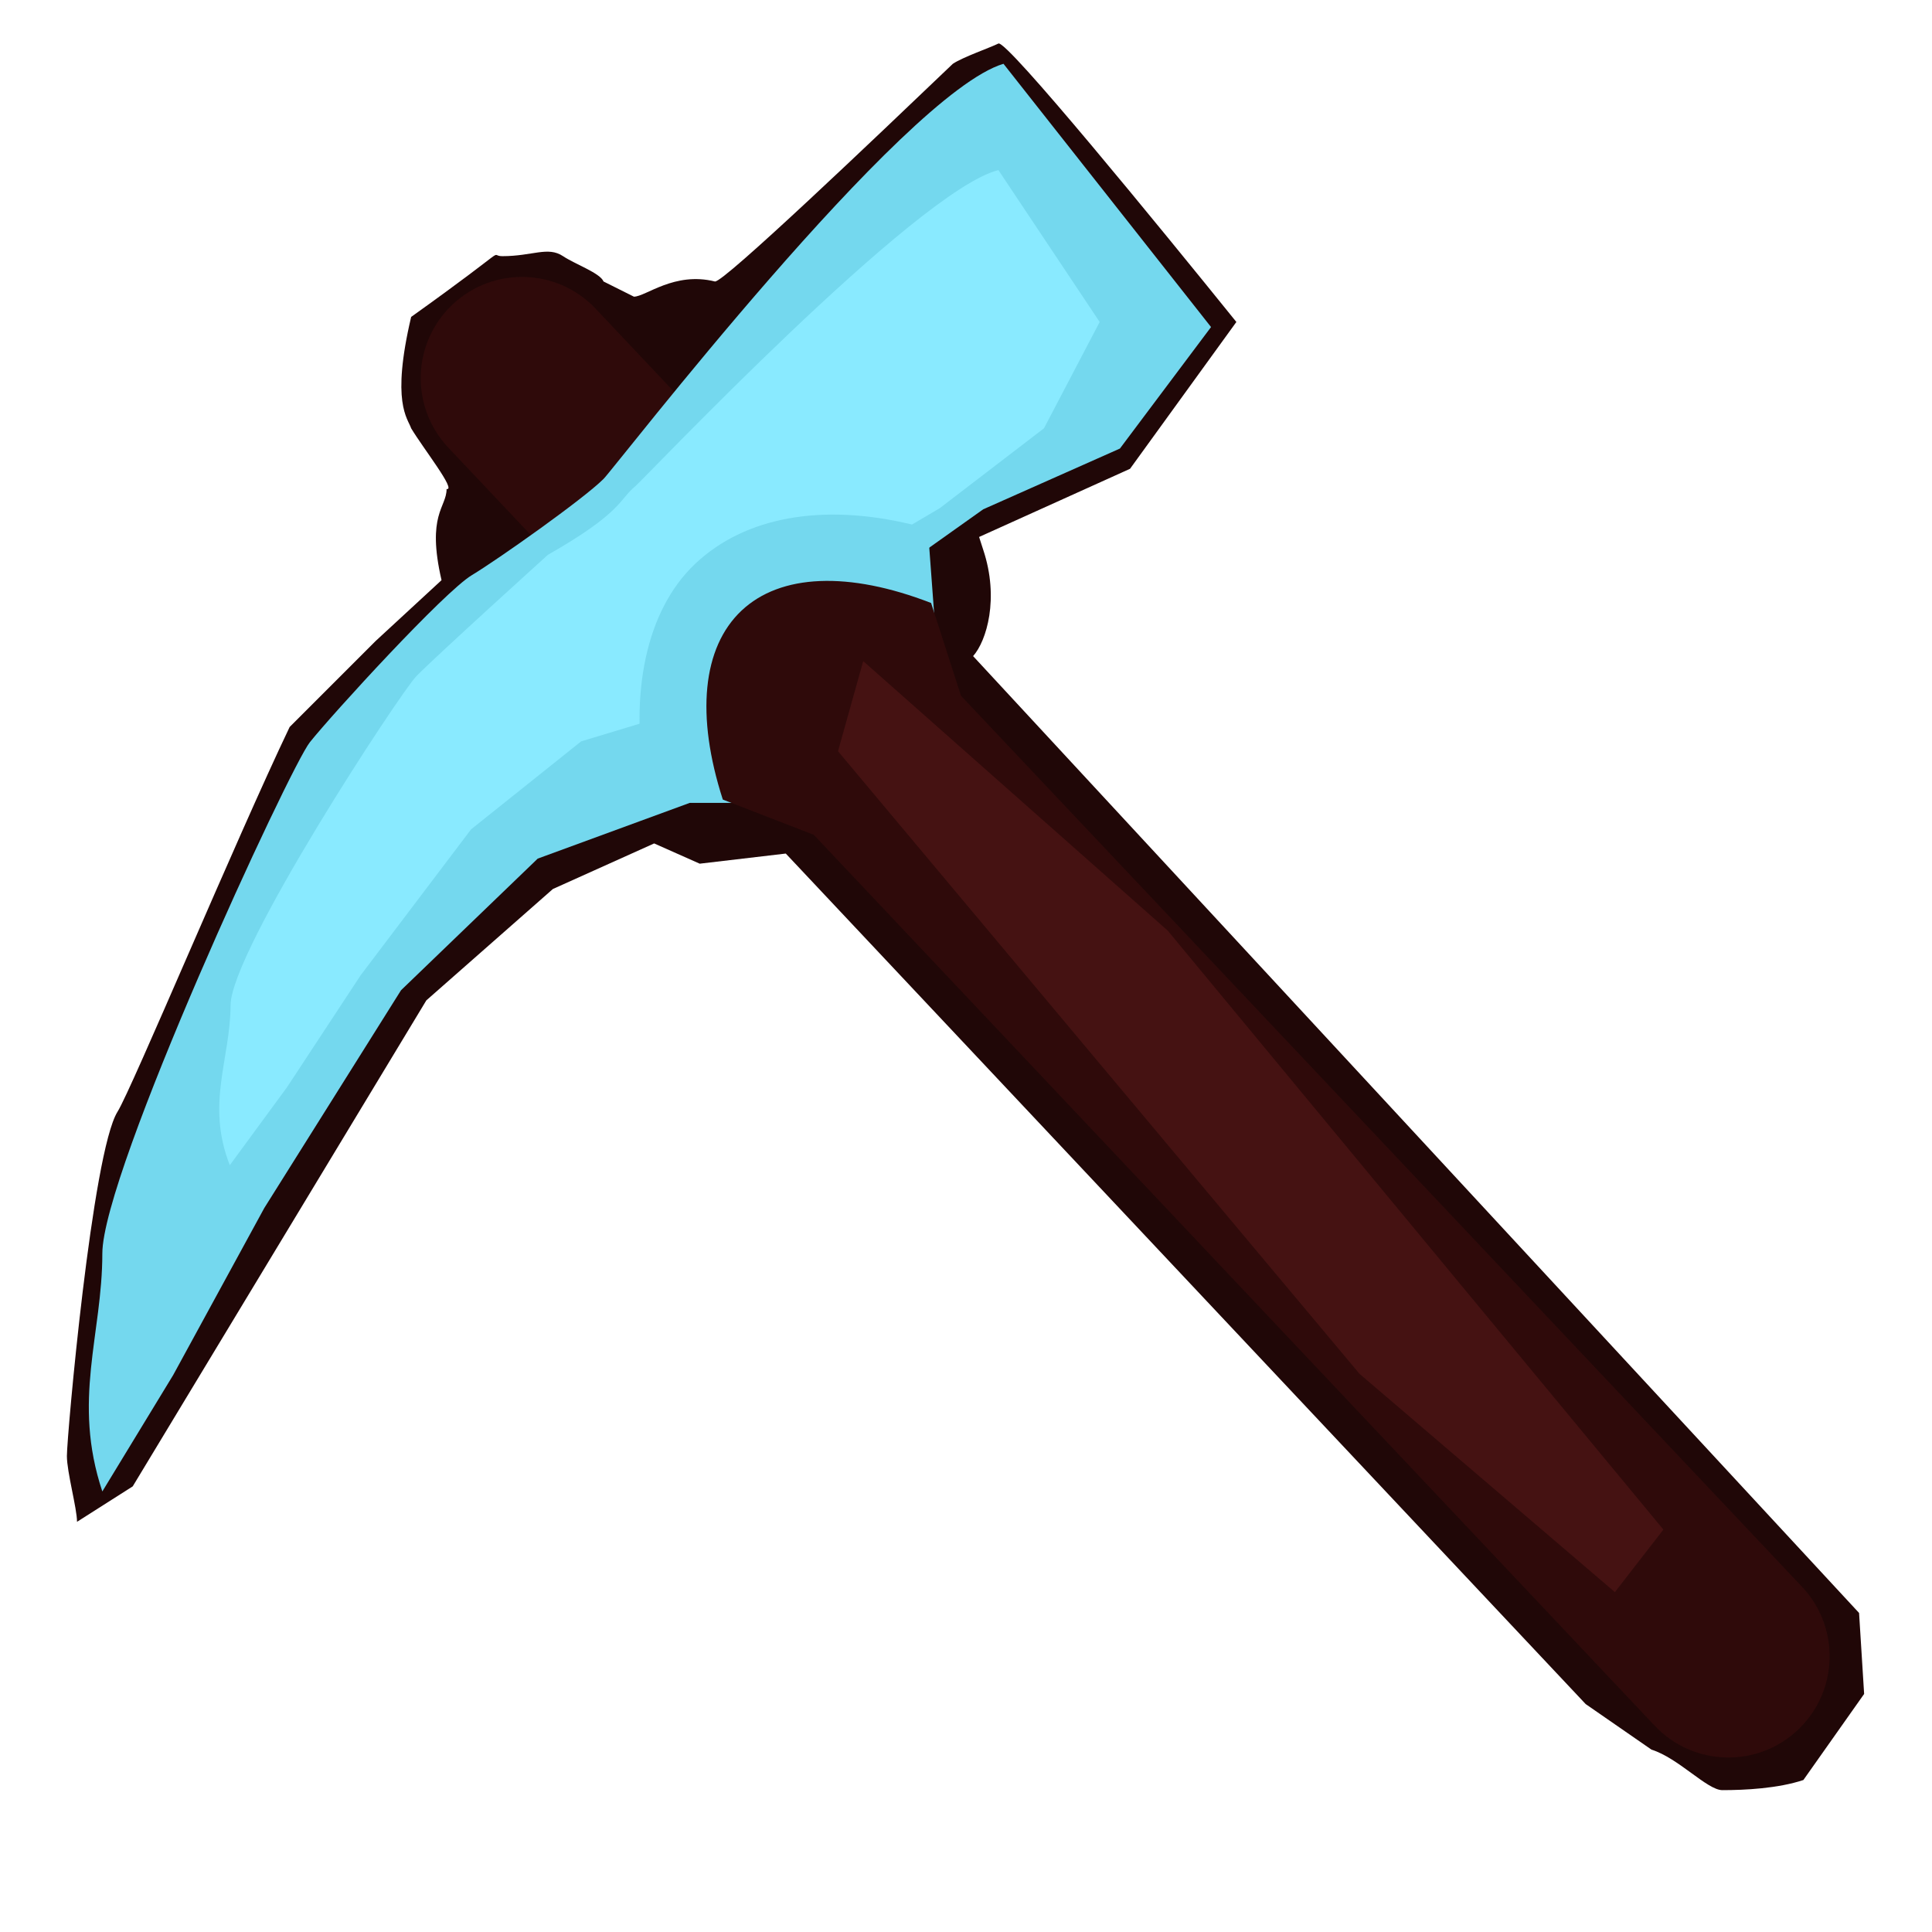
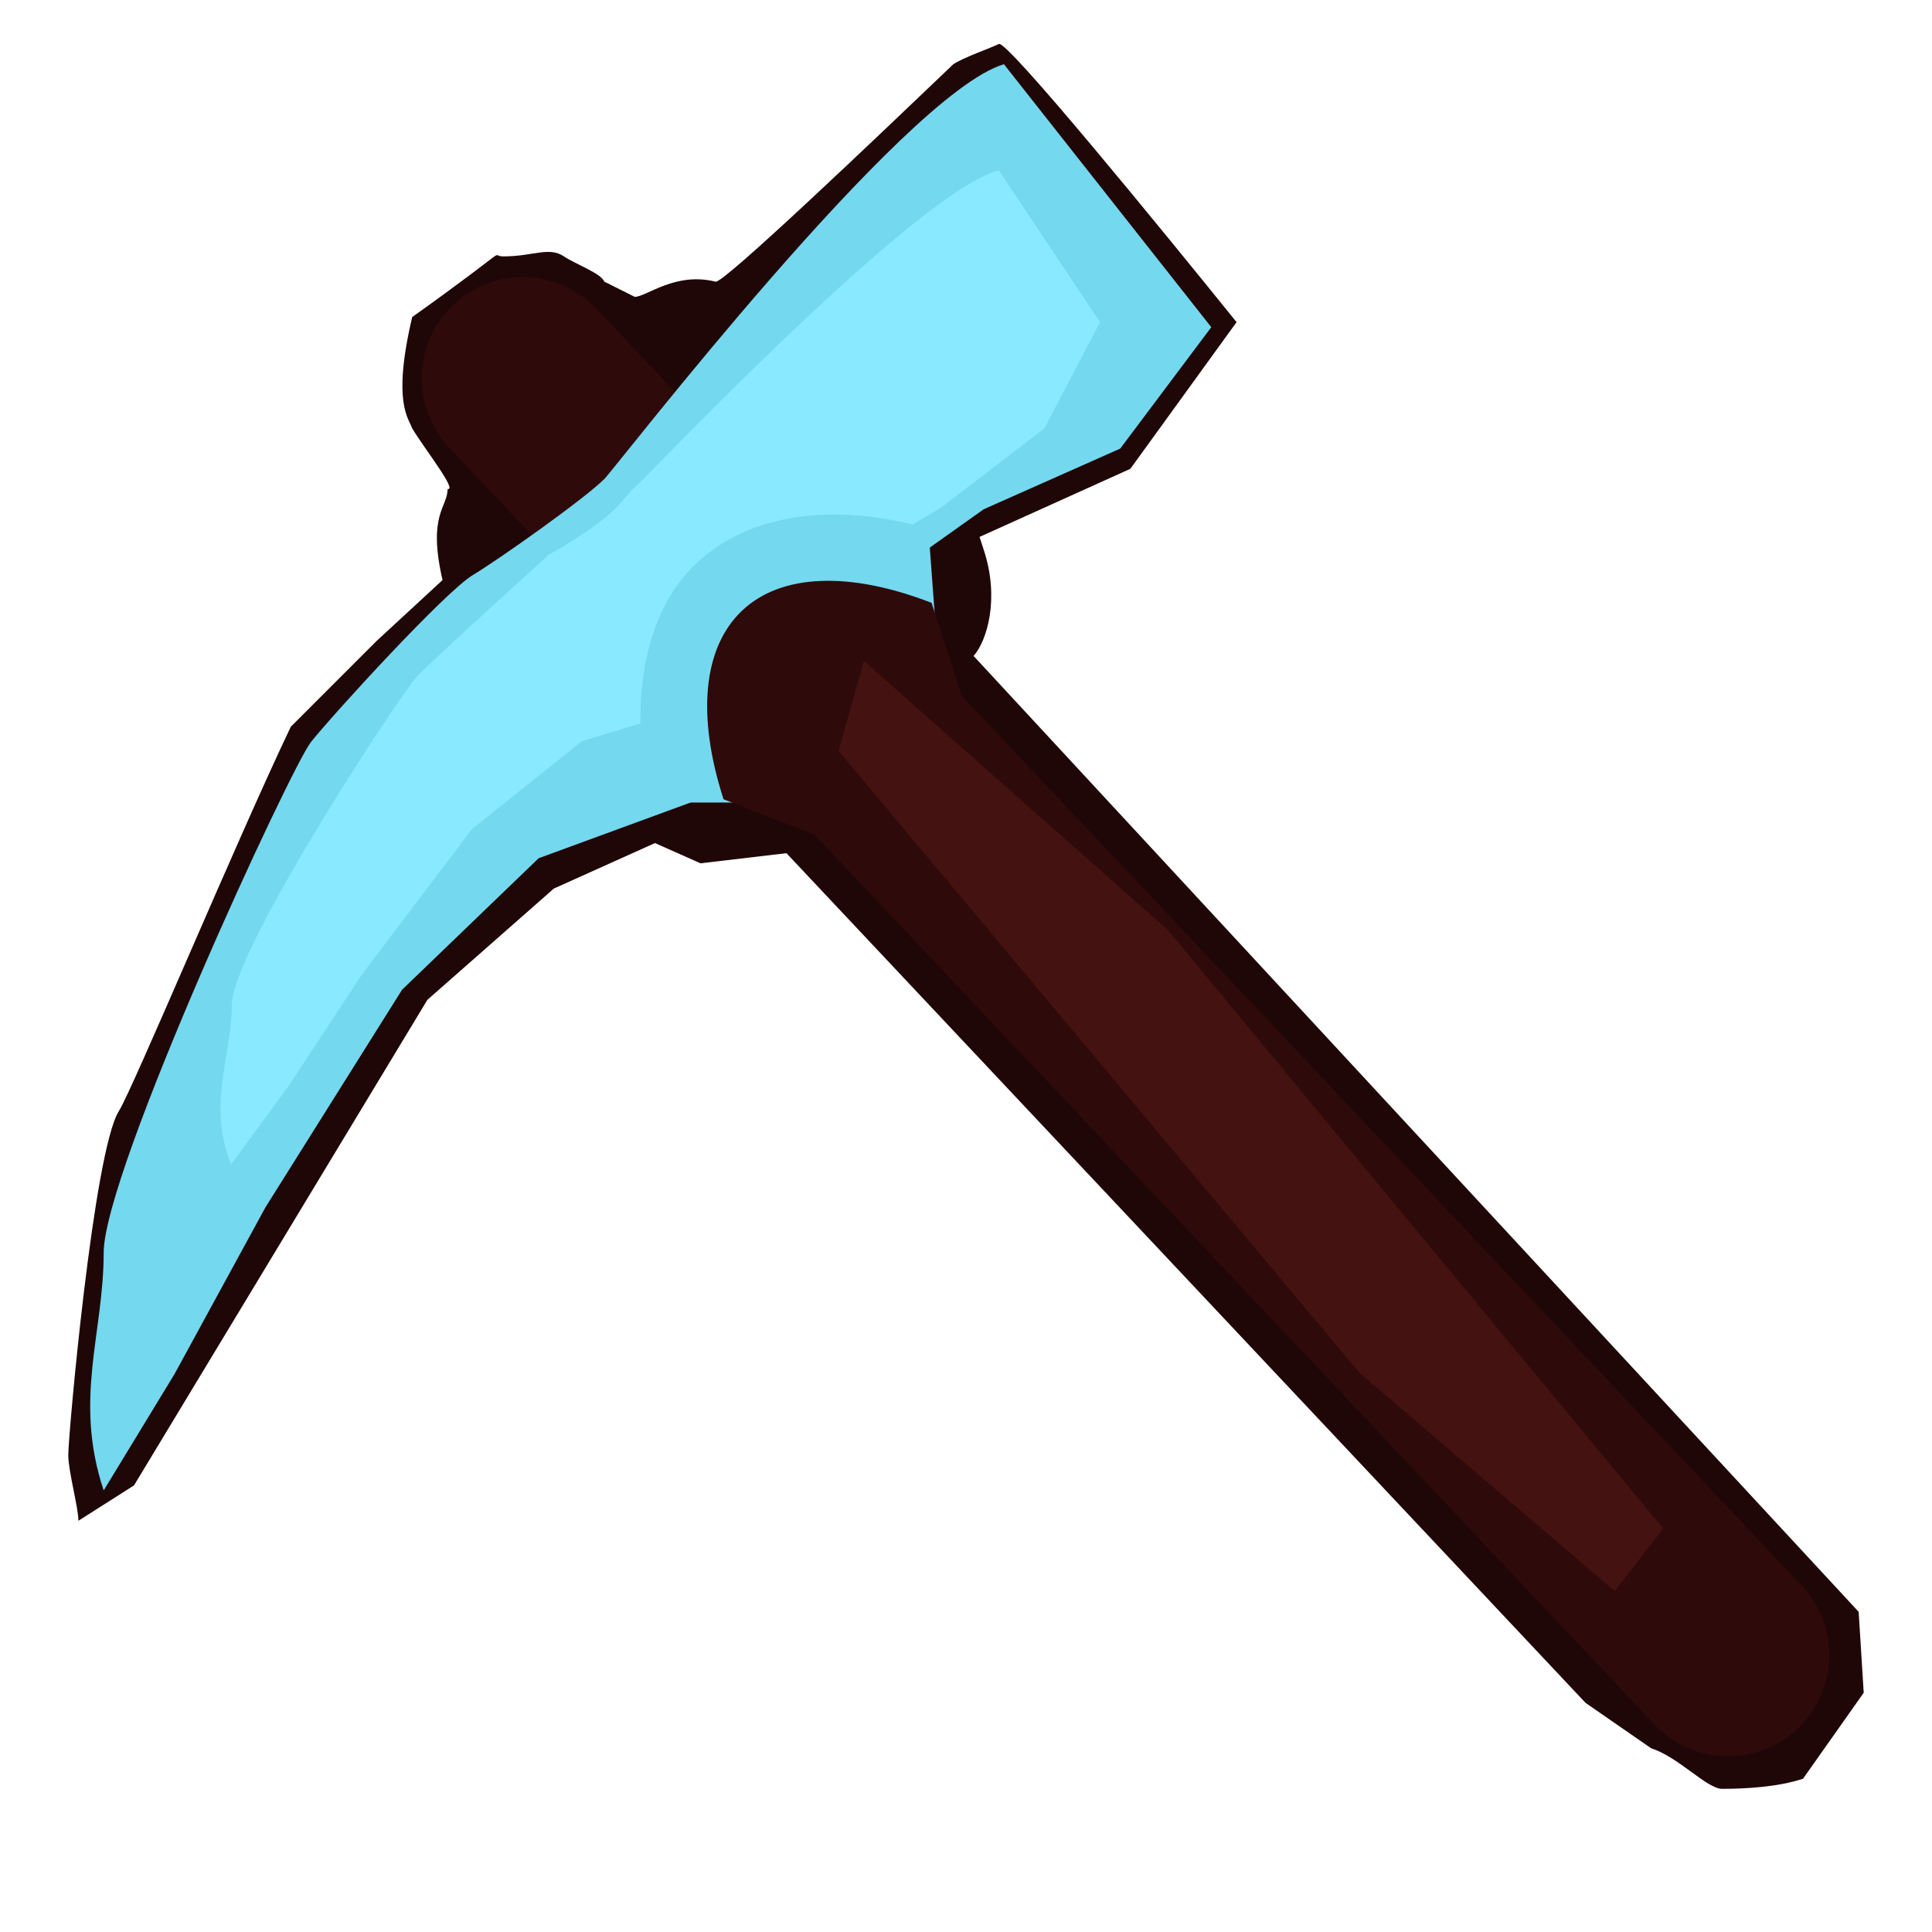
- <svg xmlns="http://www.w3.org/2000/svg" width="400" height="400" viewBox="0 0 400 400" fill="none">
-   <path d="M328.299 352.811L162.689 176.72L144.87 178.816L135.437 174.623L114.473 184.057L88.269 207.117L27.476 307.74L15.946 315.077C15.946 312.282 13.85 304.805 13.85 301.451C13.85 297.259 19.09 238.561 24.331 230.176C27.312 225.406 48.788 173.925 59.969 150.516L77.788 132.697L91.414 120.119C88.269 106.493 92.462 105.095 92.462 101.252C94.558 101.601 87.64 92.867 85.125 88.674C84.426 86.578 80.932 83.433 85.125 65.614C107.136 49.892 100.847 53.036 103.992 53.036C110.281 53.036 113.425 50.94 116.57 53.036C119.085 54.713 124.256 56.53 124.955 58.277L131.244 61.422C133.69 61.422 139.629 56.181 148.015 58.277C149.642 58.684 181.556 28.23 197.278 13.206C199.375 11.809 205.035 9.852 206.712 9.013C208.389 8.175 239.904 46.747 255.976 66.662L233.964 97.059L202.711 111.174C202.93 111.885 203.211 112.761 203.567 113.83C206.921 123.892 204.266 132.697 201.471 135.841L384.9 333.944L385.948 350.715L373.37 368.534C368.129 370.281 361.287 370.63 356.599 370.63C353.455 370.63 347.515 363.992 341.925 362.245L328.299 352.811Z" fill="#200707" />
-   <rect x="78.438" y="77.443" width="41.927" height="405.803" rx="20.963" transform="rotate(-43.347 78.4375 77.4429)" fill="#2F0A0A" />
-   <path d="M250.734 67.711L207.76 13.206C186.796 19.495 127.4 96.711 124.955 99.156C120.762 103.348 102.943 115.926 97.703 119.071C91.948 122.524 68.883 147.758 64.161 153.66C59.969 158.901 21.187 242.754 21.187 259.525C21.187 276.295 14.898 289.922 21.187 308.789L35.861 284.681L54.728 250.091L83.028 205.02L111.329 177.768L142.774 166.238L163.737 133.745L203.567 105.445L231.868 92.867L250.734 67.711Z" fill="#74D8EE" />
-   <path d="M227.675 66.663L206.712 35.218C189.872 39.366 133.485 99.046 131.516 100.68C128.138 103.483 128.795 106.124 113.425 114.878C113.425 114.878 89.981 136.084 86.173 140.034C82.792 143.542 47.793 196.839 47.739 208.116C47.685 219.393 42.595 228.531 47.58 241.242L59.431 225.088L74.681 201.902L97.534 171.704L120.329 153.488L145.596 145.857L162.521 124.089L194.57 105.213L216.145 88.674L227.675 66.663Z" fill="#89EAFF" />
-   <path d="M138.399 166.225C136.056 166.225 134.011 164.599 133.607 162.291C130.335 143.567 133.733 126.353 143.936 116.723C154.227 107.009 170.221 104.132 188.722 108.576C190.763 109.066 192.209 110.856 192.364 112.95L193.606 129.746C193.862 133.21 190.505 135.514 187.075 136.056C180.151 137.148 182.049 146.197 175.267 152.599C168.302 159.173 162.634 153.536 162.783 160.062C162.857 163.26 160.702 166.225 157.504 166.225L138.399 166.225Z" fill="#74D8EE" />
-   <path d="M149.652 165.541C144.036 148.136 145.424 134.07 153.51 126.438C161.597 118.805 175.719 118.231 192.771 124.841L213.946 190.465L149.652 165.541Z" fill="#2F0A0A" />
-   <path d="M173.5 155.533L178.722 136.876L241.771 192.68L344.389 316.683L334.349 329.63L281.48 284.442L173.5 155.533Z" fill="#451212" />
+ <svg xmlns="http://www.w3.org/2000/svg" width="1001" height="1001" viewBox="0 0 1001 1001" fill="none">
+   <path d="M821.497 882.278L407.472 442.049L362.925 447.29L339.342 436.809L286.933 460.392L221.423 518.041L69.439 769.601L40.615 787.944C40.615 780.956 35.374 762.264 35.374 753.878C35.374 743.397 48.476 596.654 61.578 575.69C69.031 563.765 122.721 435.062 150.672 376.539L195.219 331.992L229.284 300.547C221.423 266.482 231.905 262.988 231.905 253.38C237.146 254.253 219.851 232.416 213.562 221.935C211.815 216.694 203.08 208.833 213.562 164.286C268.591 124.98 252.868 132.841 260.729 132.841C276.452 132.841 284.313 127.6 292.174 132.841C298.463 137.034 311.391 141.576 313.138 145.943L328.86 153.804C334.974 153.804 349.823 140.702 370.787 145.943C374.854 146.96 454.64 70.824 493.946 33.265C499.187 29.771 513.337 24.88 517.53 22.784C521.722 20.687 600.509 117.118 640.689 166.906L585.66 242.898L507.527 278.184C508.076 279.962 508.778 282.152 509.668 284.825C518.054 309.981 511.415 331.992 504.427 339.853L962.999 835.111L965.62 877.038L934.175 921.585C921.073 925.952 903.967 926.825 892.248 926.825C884.387 926.825 869.538 910.229 855.562 905.862L821.497 882.278Z" fill="#200707" />
+   <rect x="196.844" y="193.857" width="104.816" height="1014.51" rx="52.408" transform="rotate(-43.347 196.844 193.857)" fill="#2F0A0A" />
+   <path d="M627.587 169.527L520.15 33.266C467.742 48.988 319.249 242.027 313.138 248.139C302.656 258.621 258.109 290.066 245.007 297.927C230.619 306.56 172.958 369.645 161.154 384.401C150.672 397.503 53.717 607.135 53.717 649.062C53.717 690.989 37.995 725.054 53.717 772.221L90.403 711.952L137.57 625.478L208.321 512.801L279.072 444.67L357.684 415.846L410.093 334.613L509.668 263.862L580.42 232.417L627.587 169.527Z" fill="#74D8EE" />
+   <path d="M569.939 166.907L517.531 88.294C475.431 98.664 334.464 247.865 329.54 251.951C321.097 258.959 322.738 265.56 284.314 287.446C284.314 287.446 225.702 340.459 216.184 350.335C207.731 359.105 120.234 492.347 120.099 520.539C119.963 548.732 107.239 571.577 119.701 603.354L149.33 562.969L187.454 505.005L244.586 429.511L301.573 383.971L364.74 364.892L407.053 310.472L487.175 263.281L541.115 221.935L569.939 166.907Z" fill="#89EAFF" />
+   <path d="M346.748 415.812C340.89 415.812 335.777 411.748 334.768 405.976C326.587 359.168 335.083 316.133 360.59 292.056C386.318 267.771 426.303 260.581 472.554 271.69C477.659 272.916 481.272 277.389 481.66 282.624L484.766 324.615C485.407 333.274 477.014 339.036 468.437 340.389C451.128 343.12 455.874 365.742 438.917 381.747C421.505 398.183 407.336 384.09 407.709 400.404C407.892 408.399 402.507 415.812 394.51 415.812L346.748 415.812Z" fill="#74D8EE" />
+   <path d="M374.882 414.102C360.842 370.59 364.312 335.426 384.527 316.344C404.743 297.262 440.049 295.827 482.679 312.353L535.617 476.414L374.882 414.102Z" fill="#2F0A0A" />
+   <path d="M434.5 389.082L447.556 342.44L605.178 481.95L861.722 791.958L836.622 824.324L704.449 711.356L434.5 389.082Z" fill="#451212" />
</svg>
